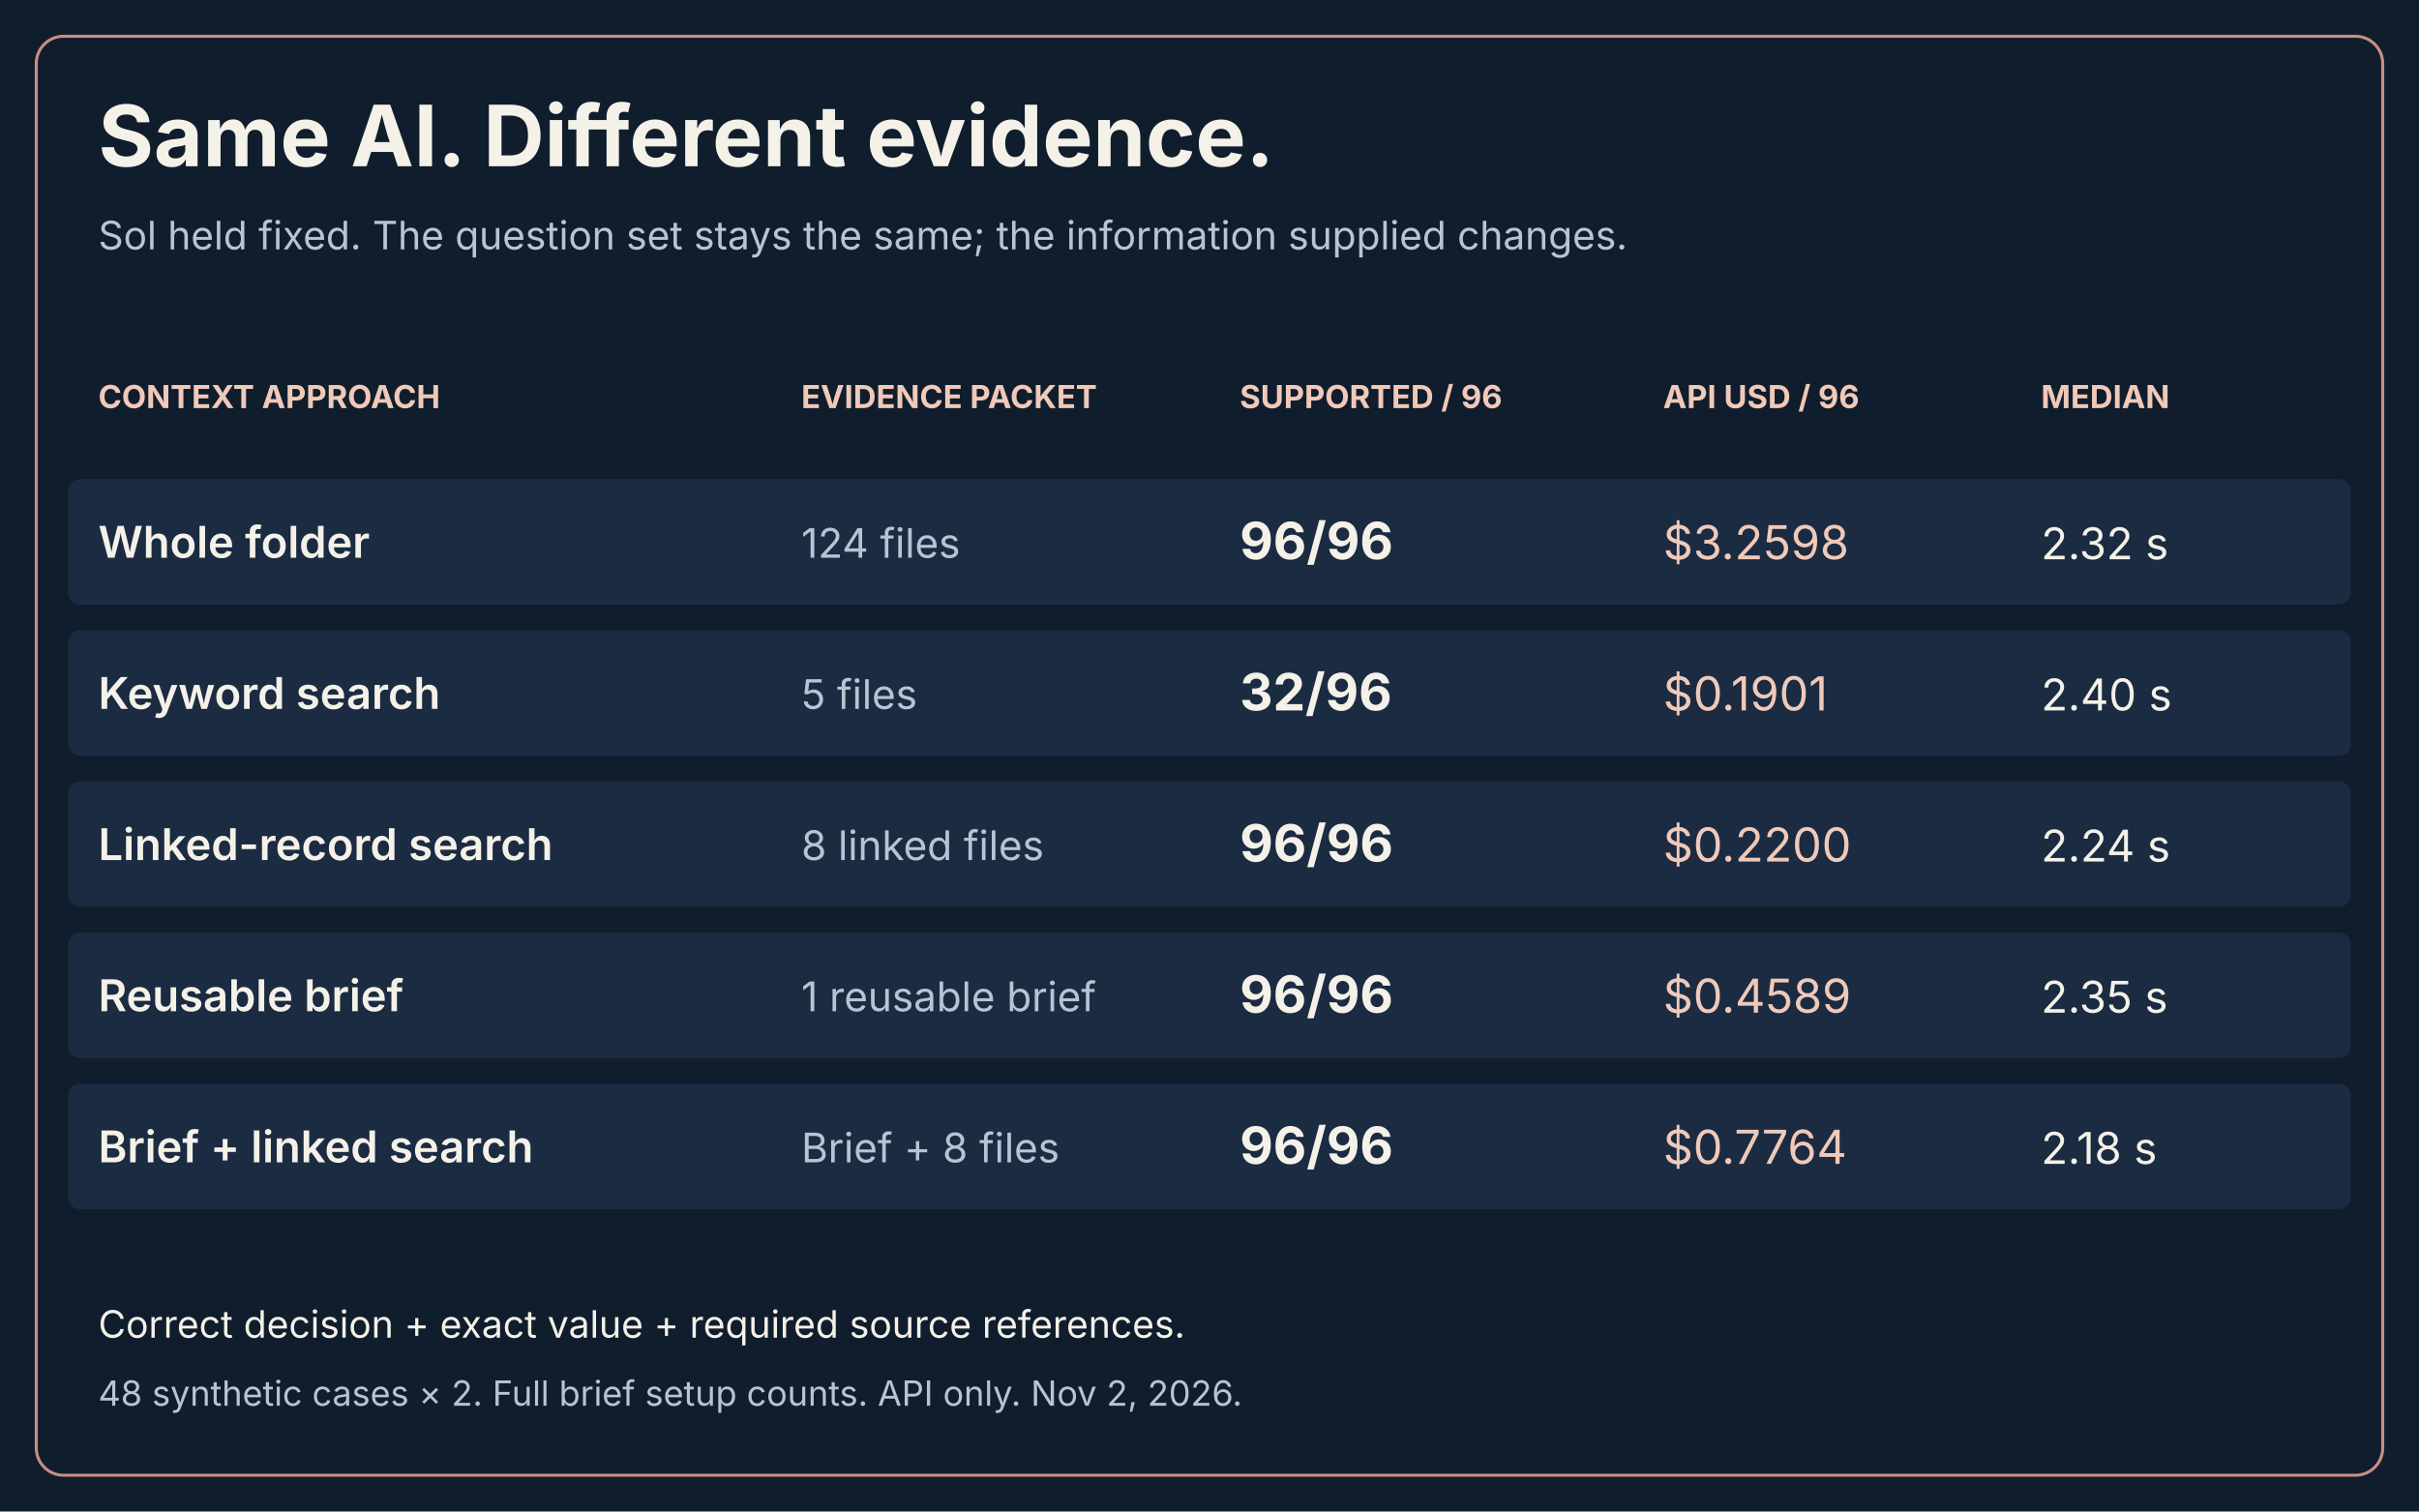
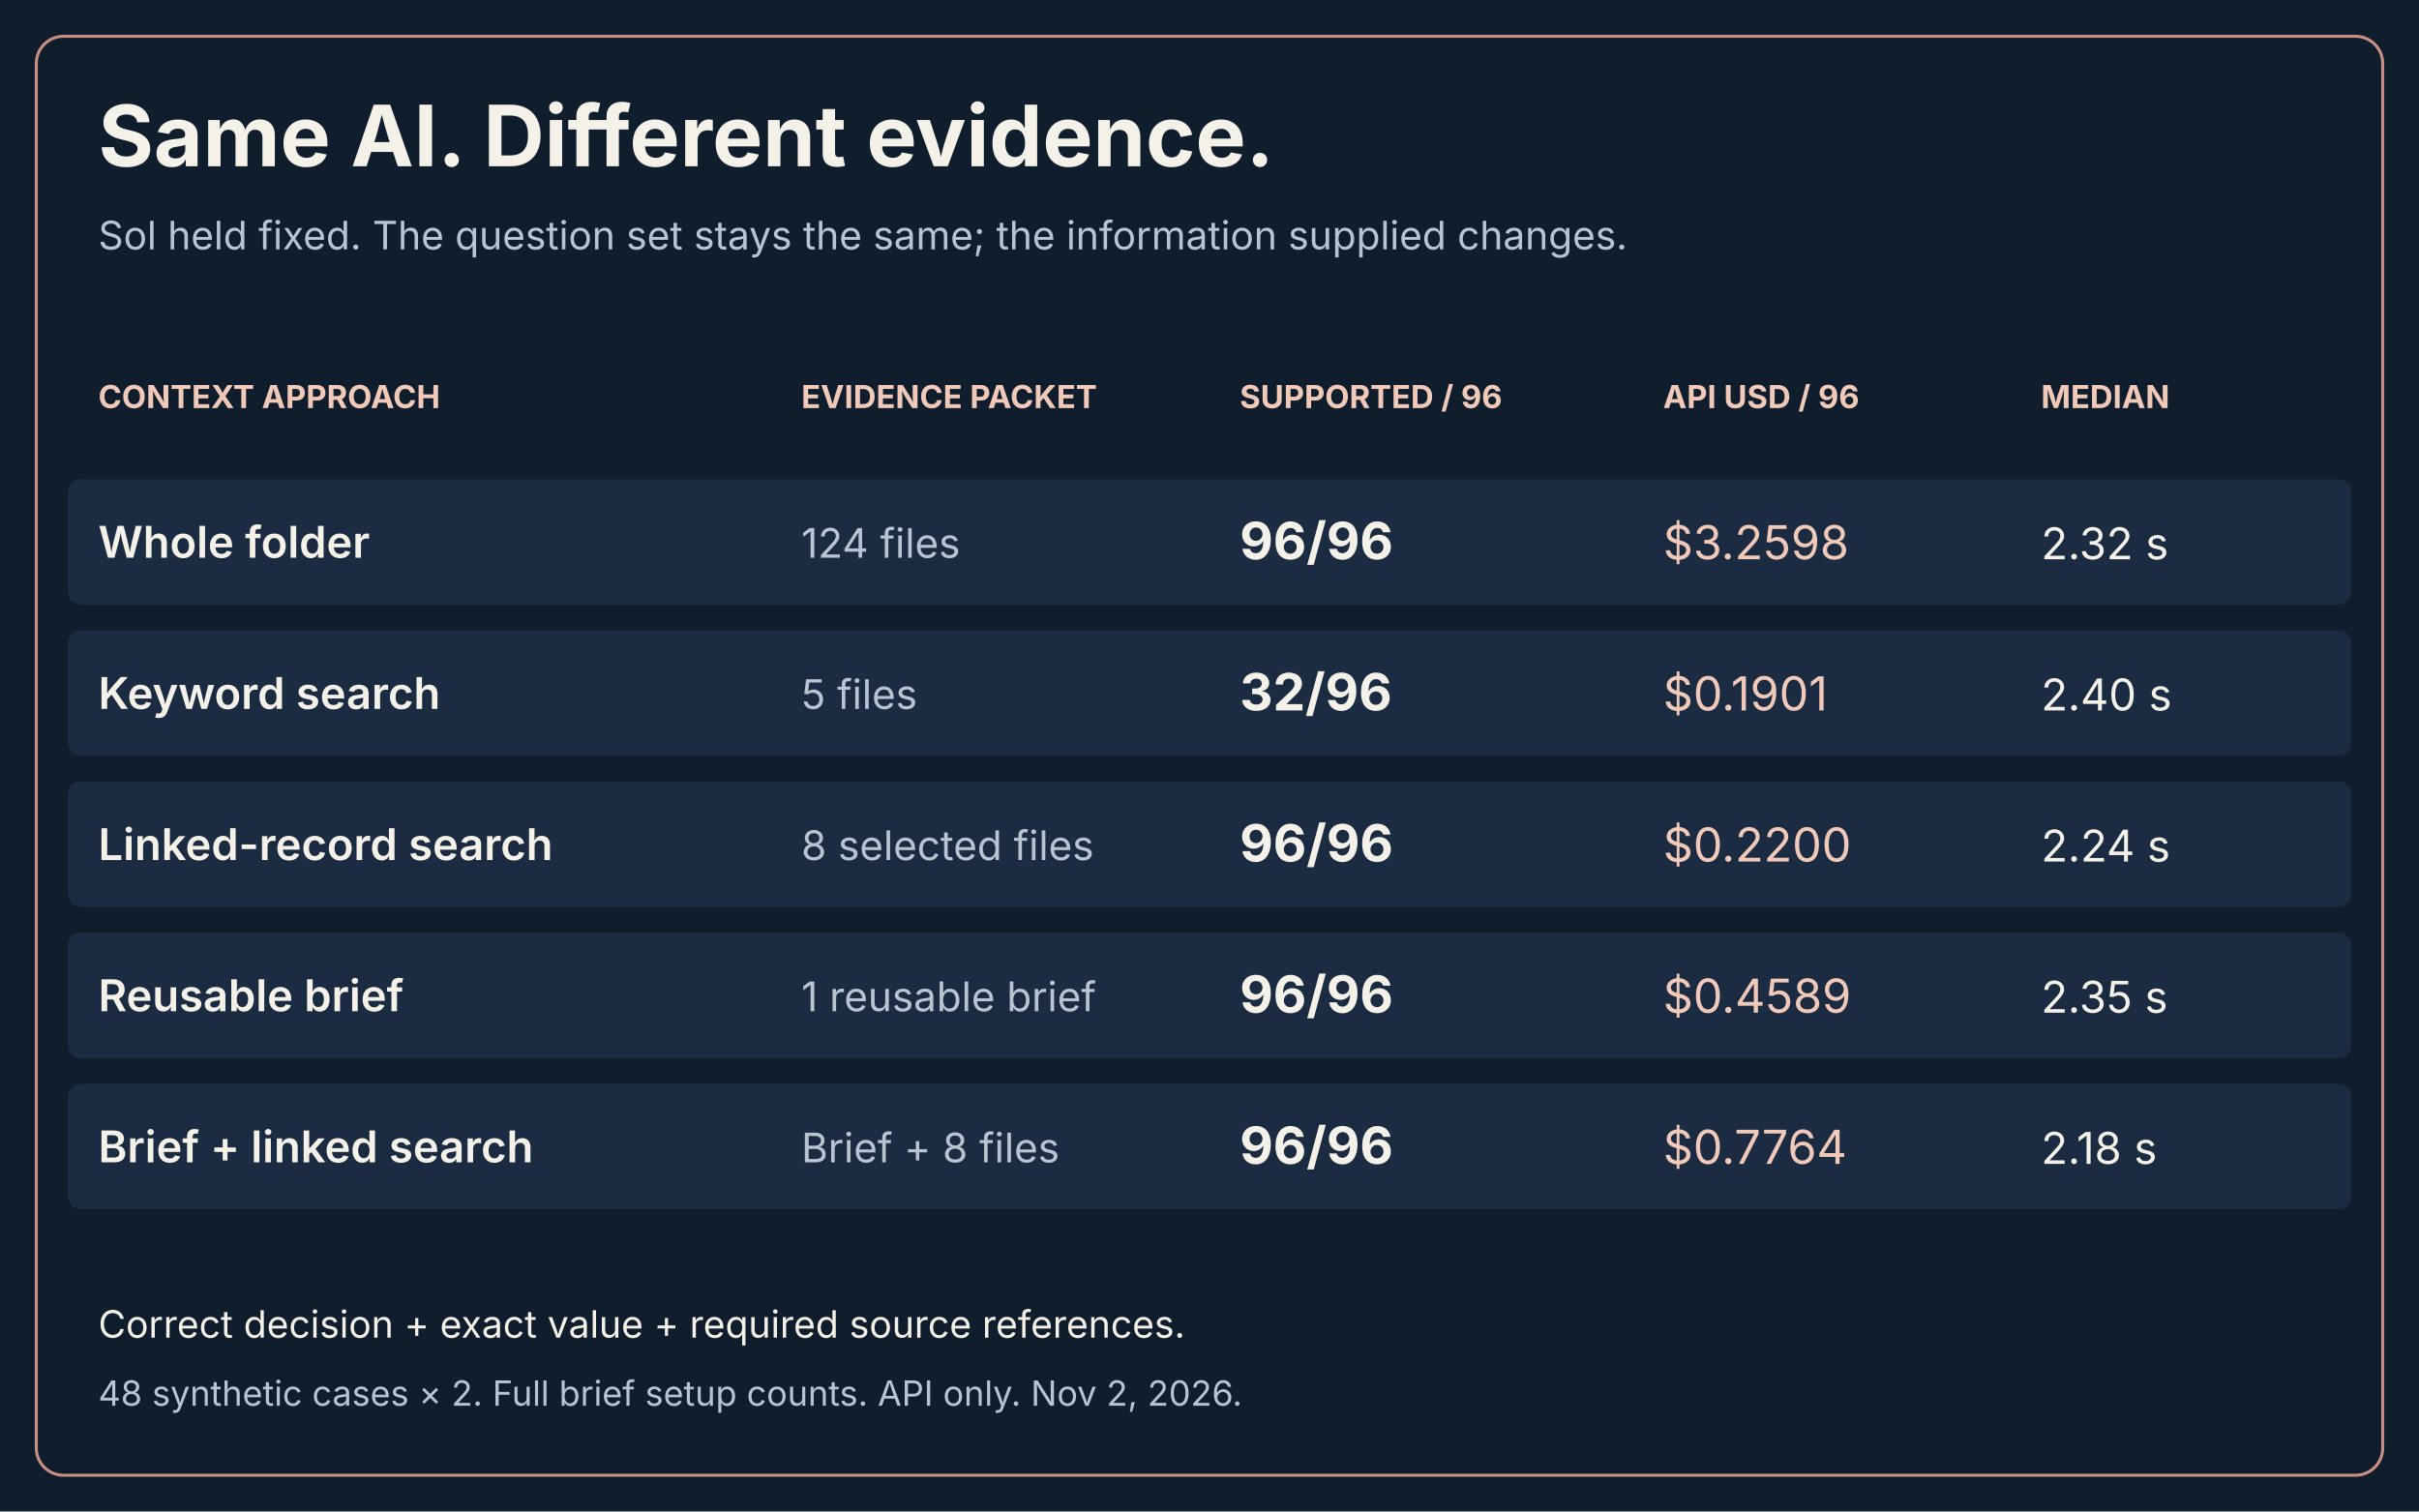
<svg xmlns="http://www.w3.org/2000/svg" width="1600" height="1000" viewBox="0 0 1600 1000" role="img" aria-labelledby="title desc">
  <rect width="1600" height="1000" fill="#101D2D" />
  <rect x="24" y="24" width="1552" height="952" rx="18" fill="none" stroke="#C88F82" stroke-width="2" />
  <g font-family="Inter, Helvetica, Arial, sans-serif">
    <text x="65" y="110" font-size="56" fill="#F4F1E8" font-weight="700" text-anchor="start">Same AI. Different evidence.</text>
    <text x="65" y="165" font-size="26" fill="#B9C4D3" font-weight="400" text-anchor="start">Sol held fixed. The question set stays the same; the information supplied changes.</text>
    <text x="65" y="270" font-size="21" fill="#F0C9B8" font-weight="700" text-anchor="start">CONTEXT APPROACH</text>
    <text x="530" y="270" font-size="21" fill="#F0C9B8" font-weight="700" text-anchor="start">EVIDENCE PACKET</text>
    <text x="820" y="270" font-size="21" fill="#F0C9B8" font-weight="700" text-anchor="start">SUPPORTED / 96</text>
    <text x="1100" y="270" font-size="21" fill="#F0C9B8" font-weight="700" text-anchor="start">API USD / 96</text>
    <text x="1350" y="270" font-size="21" fill="#F0C9B8" font-weight="700" text-anchor="start">MEDIAN</text>
    <rect x="45" y="317" width="1510" height="83" rx="8" fill="#1B2B42" />
    <text x="65" y="369" font-size="29" fill="#F4F1E8" font-weight="600" text-anchor="start">Whole folder</text>
    <text x="530" y="369" font-size="27" fill="#B9C4D3" font-weight="400" text-anchor="start">124 files</text>
    <text x="820" y="370" font-size="34" fill="#F4F1E8" font-weight="700" text-anchor="start">96/96</text>
    <text x="1100" y="370" font-size="31" fill="#F0C9B8" font-weight="400" text-anchor="start">$3.2598</text>
    <text x="1350" y="370" font-size="29" fill="#F4F1E8" font-weight="400" text-anchor="start">2.32 s</text>
    <rect x="45" y="417" width="1510" height="83" rx="8" fill="#1B2B42" />
    <text x="65" y="469" font-size="29" fill="#F4F1E8" font-weight="600" text-anchor="start">Keyword search</text>
    <text x="530" y="469" font-size="27" fill="#B9C4D3" font-weight="400" text-anchor="start">5 files</text>
    <text x="820" y="470" font-size="34" fill="#F4F1E8" font-weight="700" text-anchor="start">32/96</text>
    <text x="1100" y="470" font-size="31" fill="#F0C9B8" font-weight="400" text-anchor="start">$0.1901</text>
    <text x="1350" y="470" font-size="29" fill="#F4F1E8" font-weight="400" text-anchor="start">2.40 s</text>
    <rect x="45" y="517" width="1510" height="83" rx="8" fill="#1B2B42" />
    <text x="65" y="569" font-size="29" fill="#F4F1E8" font-weight="600" text-anchor="start">Linked-record search</text>
-     <text x="530" y="569" font-size="27" fill="#B9C4D3" font-weight="400" text-anchor="start">8 linked files</text>
+     <text x="530" y="569" font-size="27" fill="#B9C4D3" font-weight="400" text-anchor="start">8 selected files</text>
    <text x="820" y="570" font-size="34" fill="#F4F1E8" font-weight="700" text-anchor="start">96/96</text>
    <text x="1100" y="570" font-size="31" fill="#F0C9B8" font-weight="400" text-anchor="start">$0.2200</text>
    <text x="1350" y="570" font-size="29" fill="#F4F1E8" font-weight="400" text-anchor="start">2.24 s</text>
    <rect x="45" y="617" width="1510" height="83" rx="8" fill="#1B2B42" />
    <text x="65" y="669" font-size="29" fill="#F4F1E8" font-weight="600" text-anchor="start">Reusable brief</text>
    <text x="530" y="669" font-size="27" fill="#B9C4D3" font-weight="400" text-anchor="start">1 reusable brief</text>
    <text x="820" y="670" font-size="34" fill="#F4F1E8" font-weight="700" text-anchor="start">96/96</text>
    <text x="1100" y="670" font-size="31" fill="#F0C9B8" font-weight="400" text-anchor="start">$0.4589</text>
    <text x="1350" y="670" font-size="29" fill="#F4F1E8" font-weight="400" text-anchor="start">2.35 s</text>
    <rect x="45" y="717" width="1510" height="83" rx="8" fill="#1B2B42" />
    <text x="65" y="769" font-size="29" fill="#F4F1E8" font-weight="600" text-anchor="start">Brief + linked search</text>
    <text x="530" y="769" font-size="27" fill="#B9C4D3" font-weight="400" text-anchor="start">Brief + 8 files</text>
    <text x="820" y="770" font-size="34" fill="#F4F1E8" font-weight="700" text-anchor="start">96/96</text>
    <text x="1100" y="770" font-size="31" fill="#F0C9B8" font-weight="400" text-anchor="start">$0.7764</text>
    <text x="1350" y="770" font-size="29" fill="#F4F1E8" font-weight="400" text-anchor="start">2.18 s</text>
    <text x="65" y="885" font-size="25" fill="#F4F1E8" font-weight="400" text-anchor="start">Correct decision + exact value + required source references.</text>
    <text x="65" y="930" font-size="23" fill="#B9C4D3" font-weight="400" text-anchor="start">48 synthetic cases × 2. Full brief setup counts. API only. Nov 2, 2026.</text>
  </g>
</svg>
